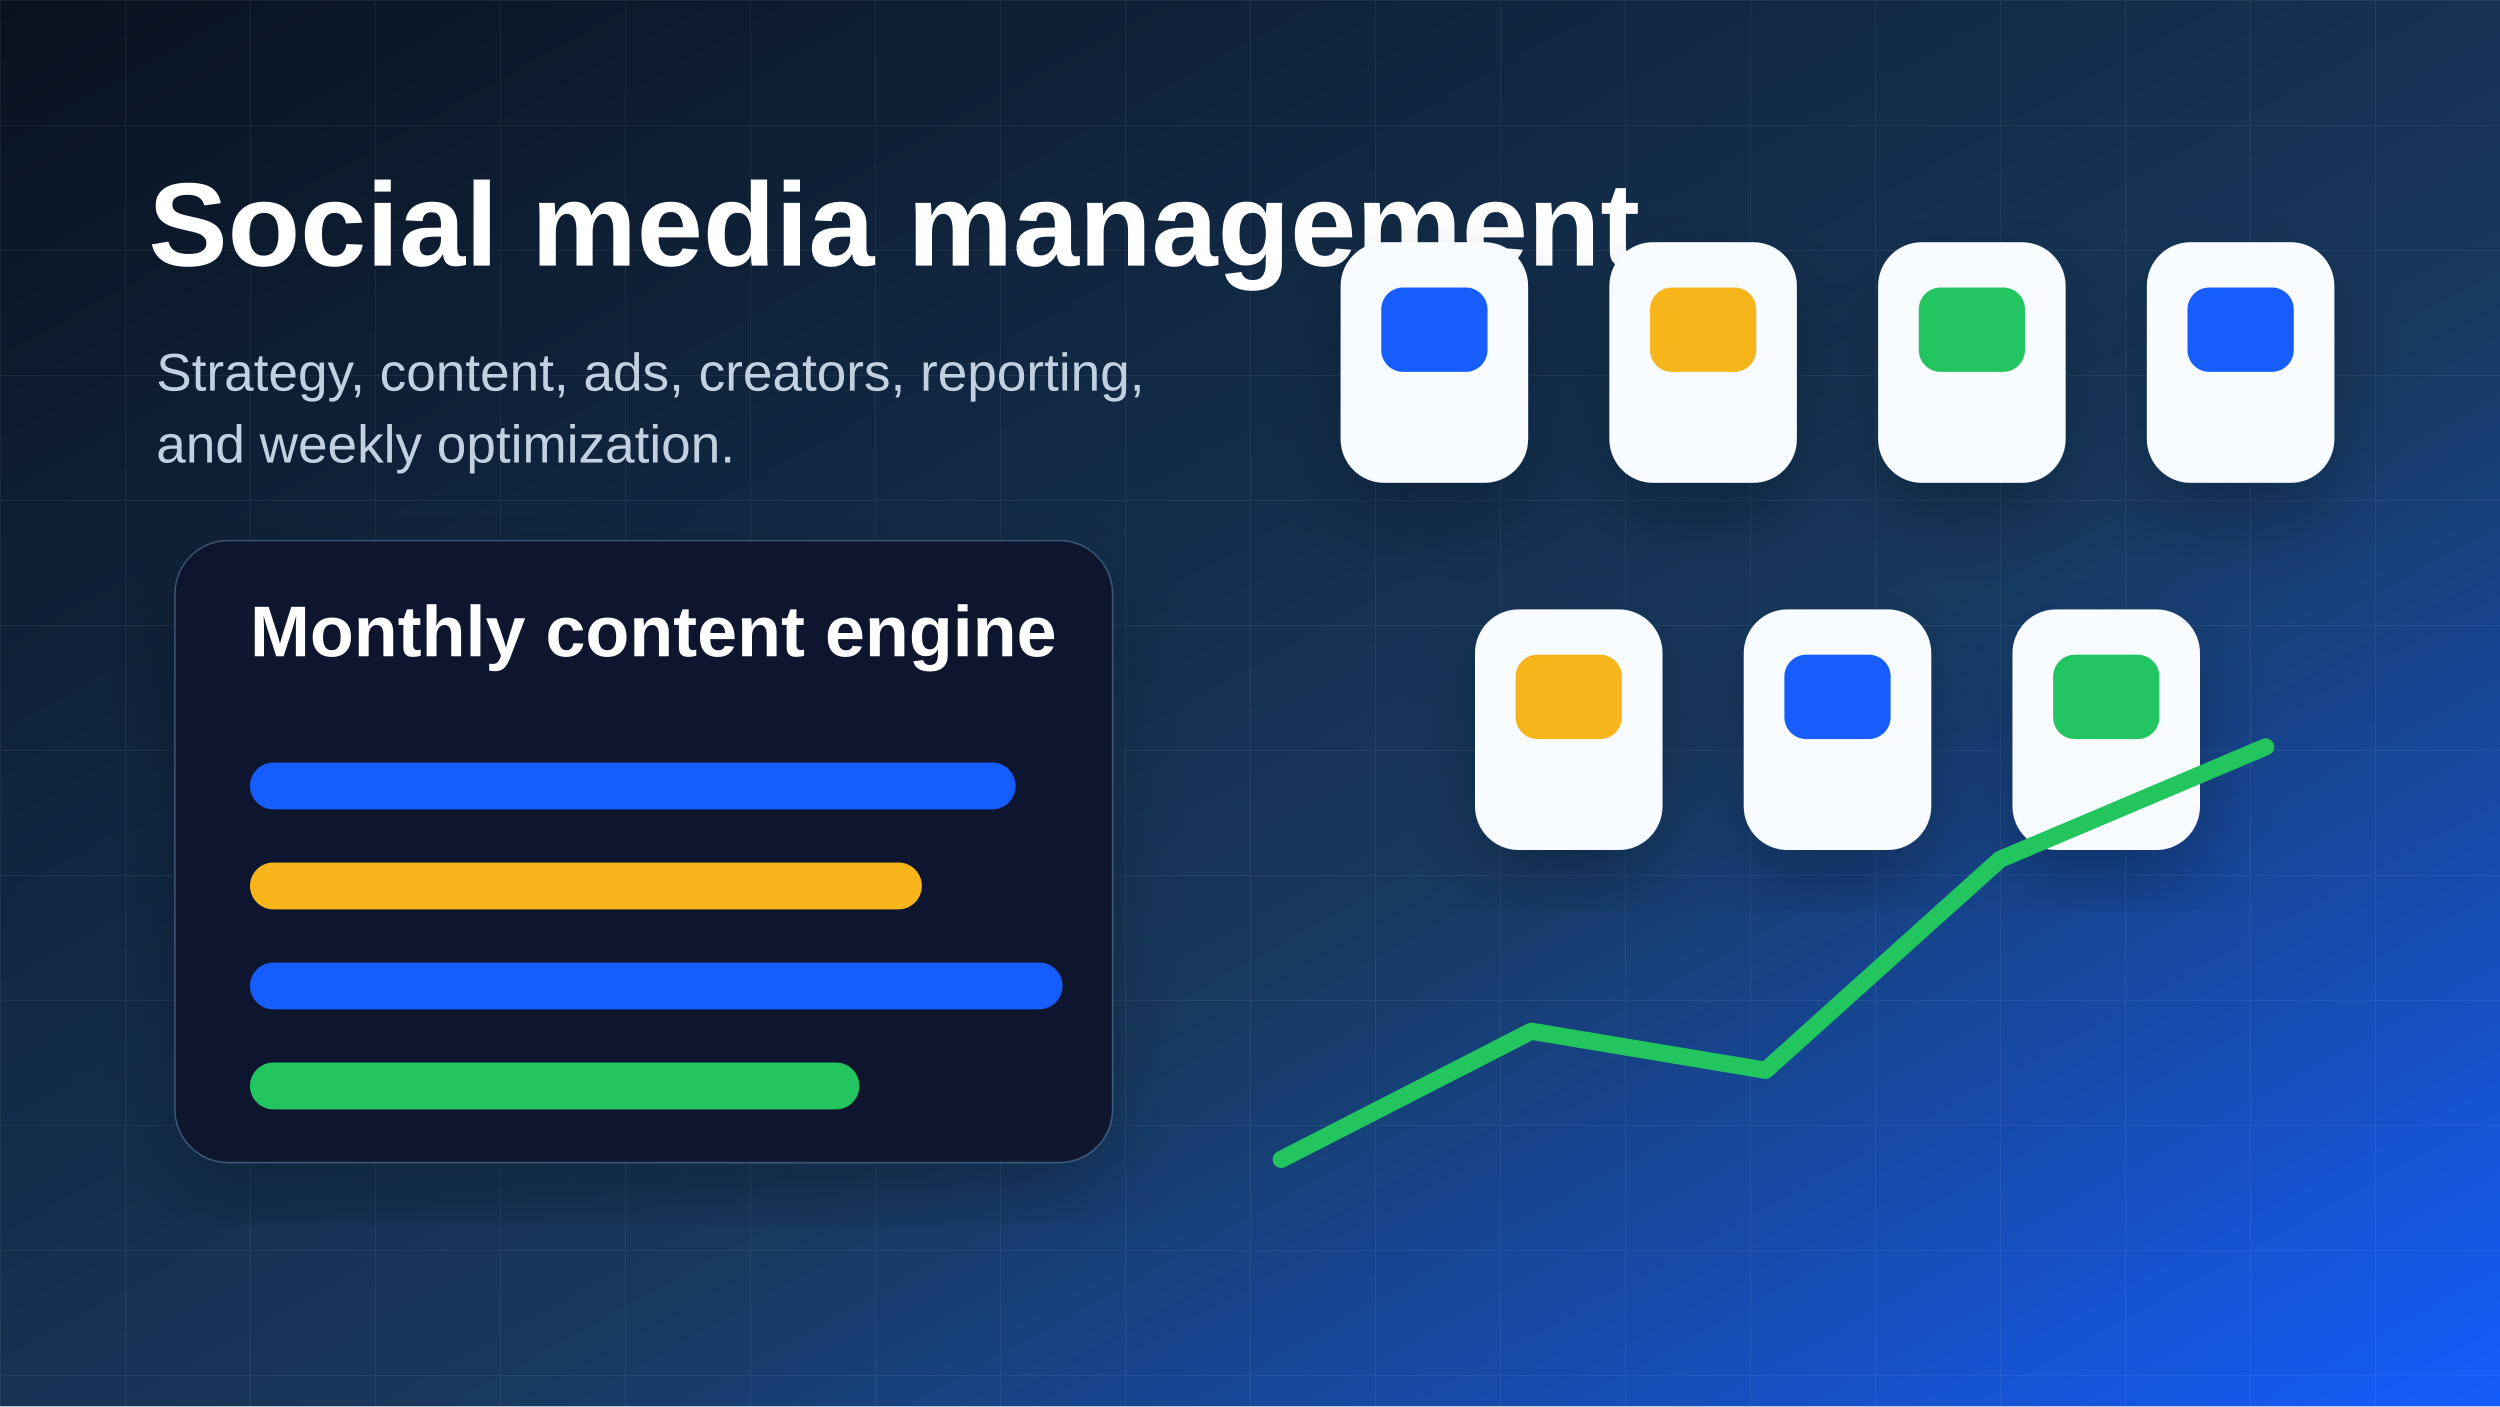
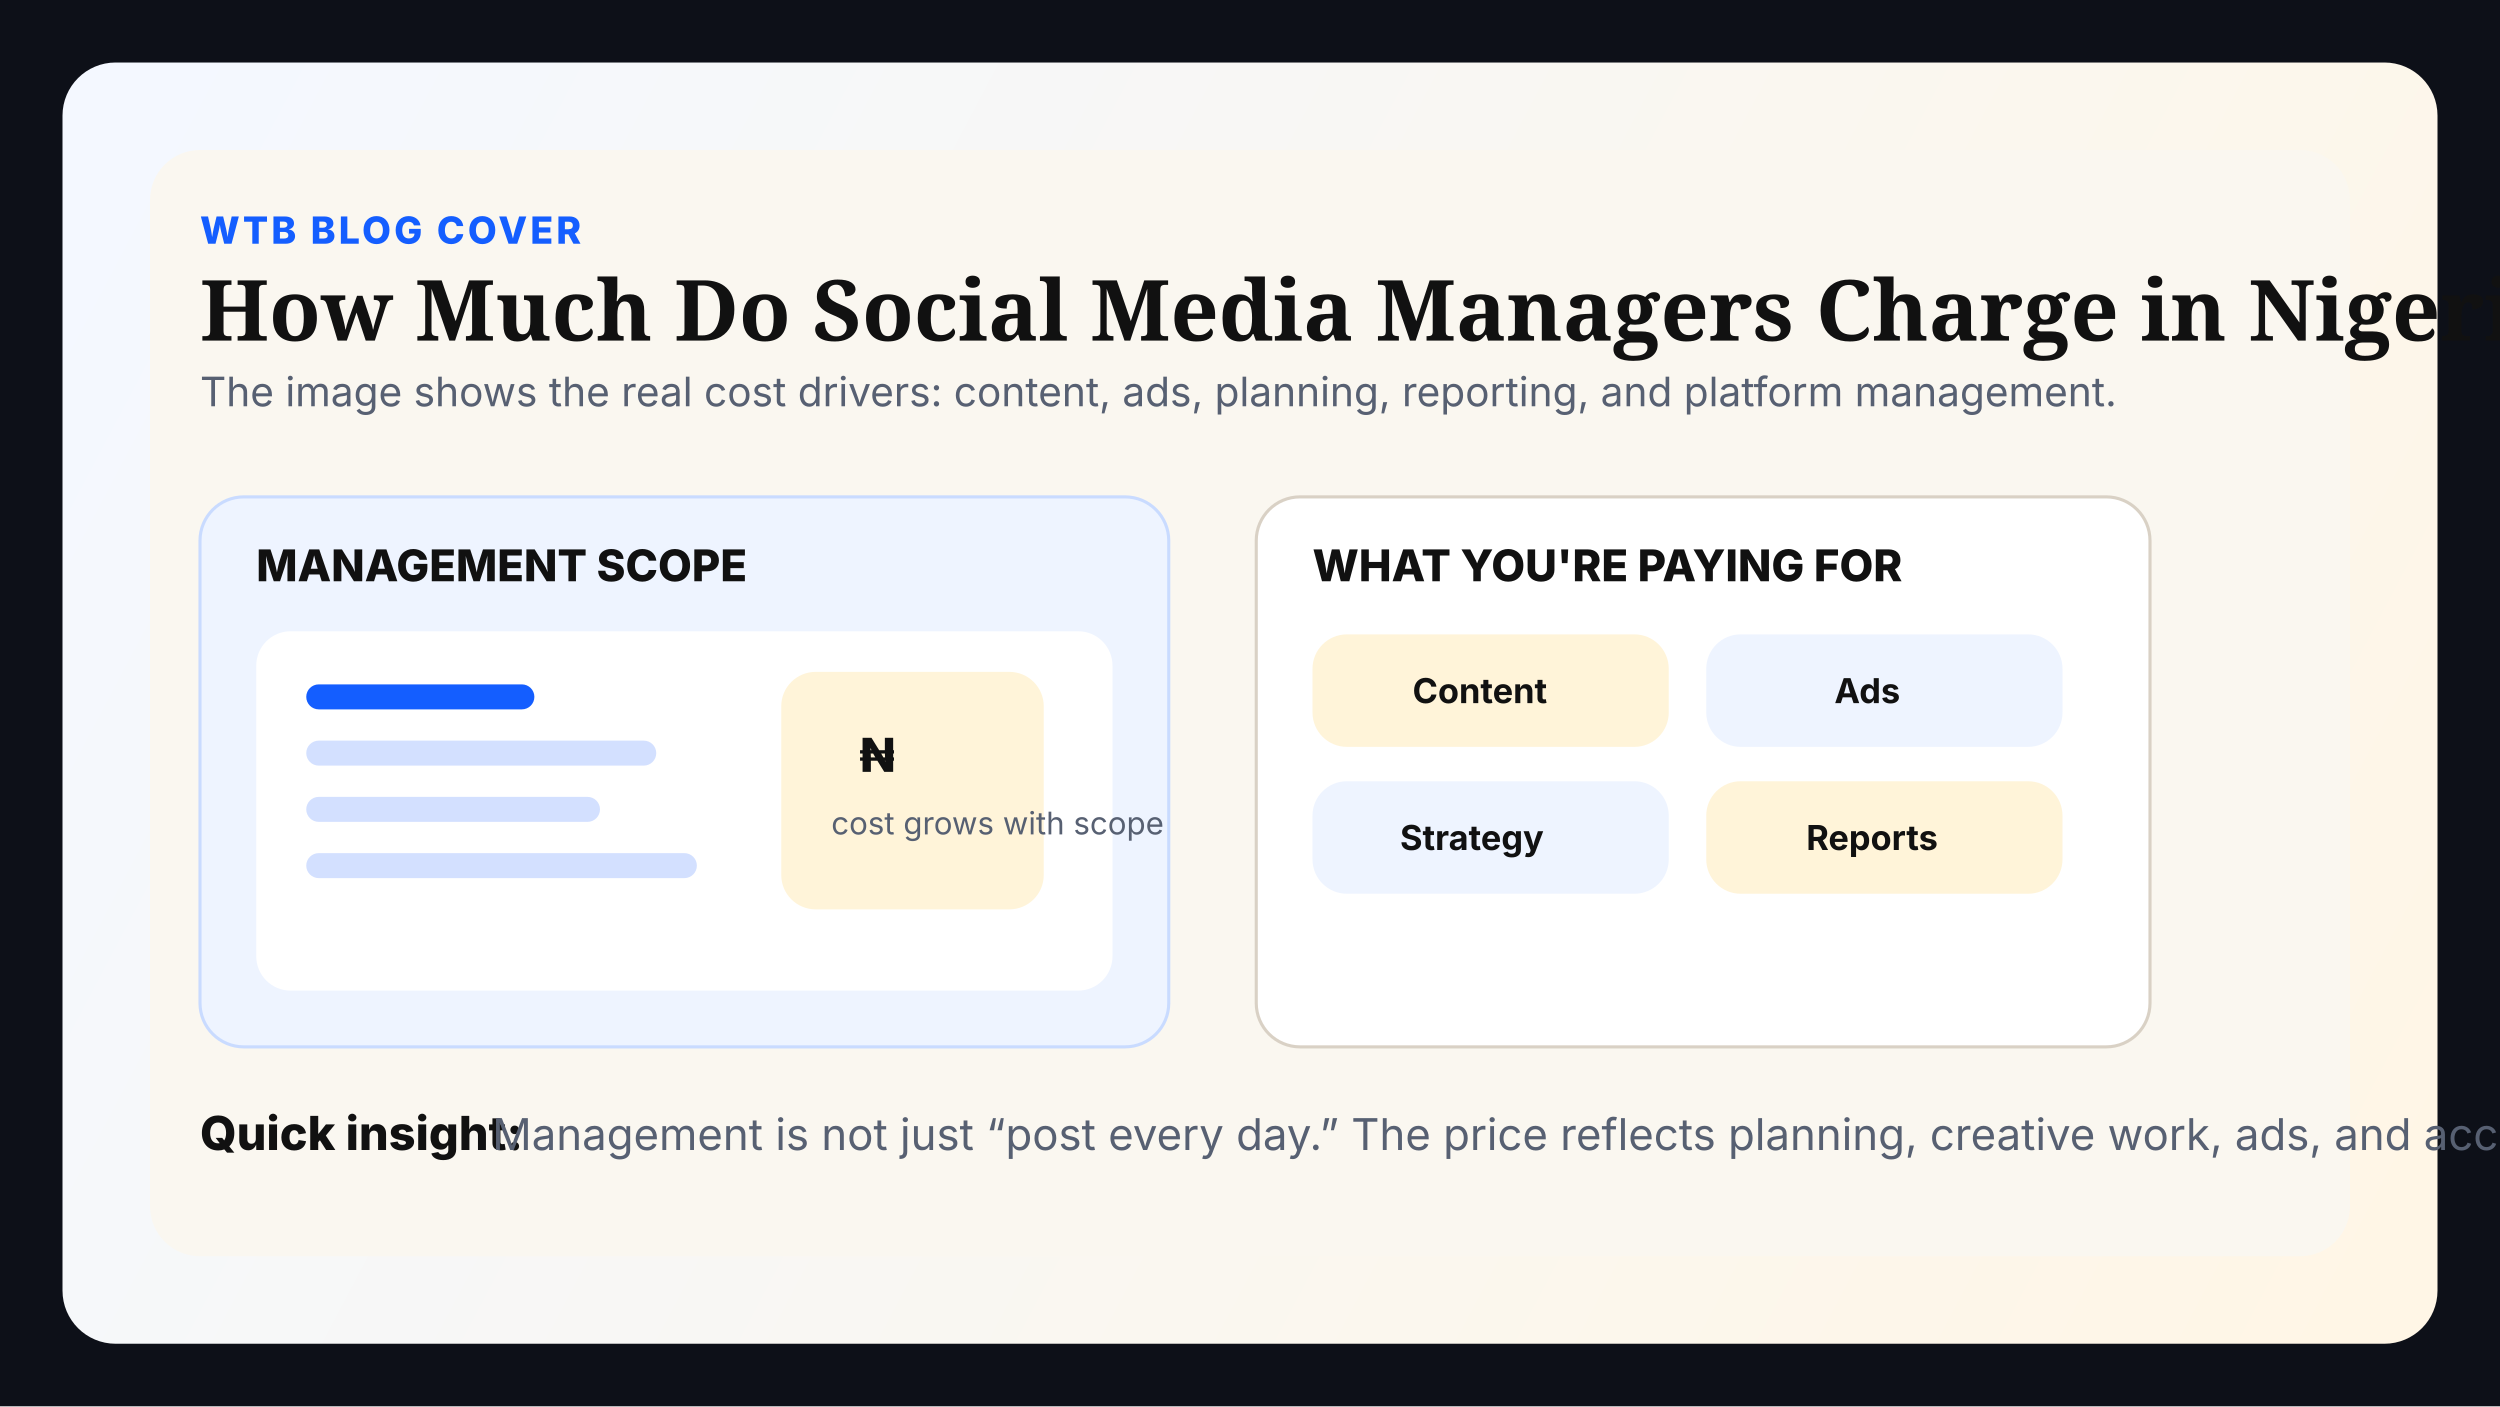
- <svg xmlns="http://www.w3.org/2000/svg" viewBox="0 0 1600 900" role="img" aria-labelledby="title desc">
+ <svg xmlns="http://www.w3.org/2000/svg" width="1600" height="900" viewBox="0 0 1600 900" fill="none">
+   <rect width="1600" height="900" fill="#0D1018" />
+   <rect x="40" y="40" width="1520" height="820" rx="34" fill="url(#bg)" />
+   <rect x="96" y="96" width="1408" height="708" rx="32" fill="#FAF7F0" />
+   <text x="128" y="156" fill="#145EFF" font-family="Inter, Arial, sans-serif" font-size="24" font-weight="800" letter-spacing="2">WTB BLOG COVER</text>
+   <text x="128" y="218" fill="#111111" font-family="Georgia, serif" font-size="54" font-weight="700">How Much Do Social Media Managers Charge in Nigeria?</text>
+   <text x="128" y="260" fill="#576072" font-family="Inter, Arial, sans-serif" font-size="26">The image shows the real cost drivers: content, ads, planning, reporting, and platform management.</text>
+   <rect x="128" y="318" width="620" height="352" rx="28" fill="#EEF4FF" stroke="#C9DBFF" stroke-width="2" />
+   <text x="164" y="372" fill="#111111" font-family="Inter, Arial, sans-serif" font-size="28" font-weight="800">MANAGEMENT SCOPE</text>
+   <rect x="164" y="404" width="548" height="230" rx="22" fill="#FFFFFF" />
+   <rect x="196" y="438" width="146" height="16" rx="8" fill="#145EFF" />
+   <rect x="196" y="474" width="224" height="16" rx="8" fill="#D3E0FF" />
+   <rect x="196" y="510" width="188" height="16" rx="8" fill="#D3E0FF" />
+   <rect x="196" y="546" width="250" height="16" rx="8" fill="#D3E0FF" />
+   <rect x="500" y="430" width="168" height="152" rx="22" fill="#FFF4D9" />
+   <text x="550" y="494" fill="#111111" font-family="Inter, Arial, sans-serif" font-size="30" font-weight="800">₦</text>
+   <text x="532" y="534" fill="#576072" font-family="Inter, Arial, sans-serif" font-size="20">cost grows with scope</text>
+   <rect x="804" y="318" width="572" height="352" rx="28" fill="#FFFFFF" stroke="#D9D1C5" stroke-width="2" />
+   <text x="840" y="372" fill="#111111" font-family="Inter, Arial, sans-serif" font-size="28" font-weight="800">WHAT YOU'RE PAYING FOR</text>
+   <rect x="840" y="406" width="228" height="72" rx="22" fill="#FFF4D9" />
+   <text x="904" y="450" fill="#111111" font-family="Inter, Arial, sans-serif" font-size="22" font-weight="700">Content</text>
+   <rect x="1092" y="406" width="228" height="72" rx="22" fill="#EEF4FF" />
+   <text x="1174" y="450" fill="#111111" font-family="Inter, Arial, sans-serif" font-size="22" font-weight="700">Ads</text>
+   <rect x="840" y="500" width="228" height="72" rx="22" fill="#EEF4FF" />
+   <text x="896" y="544" fill="#111111" font-family="Inter, Arial, sans-serif" font-size="22" font-weight="700">Strategy</text>
+   <rect x="1092" y="500" width="228" height="72" rx="22" fill="#FFF4D9" />
+   <text x="1156" y="544" fill="#111111" font-family="Inter, Arial, sans-serif" font-size="22" font-weight="700">Reports</text>
+   <text x="128" y="736" fill="#111111" font-family="Inter, Arial, sans-serif" font-size="30" font-weight="800">Quick insight:</text>
+   <text x="315" y="736" fill="#576072" font-family="Inter, Arial, sans-serif" font-size="28">Management is not just “post every day.” The price reflects planning, creative work, ads, and accountability.</text>
  <defs>
-     <linearGradient id="bg" x1="0" x2="1" y1="0" y2="1">
-       <stop offset="0" stop-color="#09111f" />
-       <stop offset=".6" stop-color="#17395d" />
-       <stop offset="1" stop-color="#155dfc" />
+     <linearGradient id="bg" x1="84" y1="84" x2="1518" y2="842" gradientUnits="userSpaceOnUse">
+       <stop stop-color="#F4F8FF" />
+       <stop offset="0.58" stop-color="#FAF7F0" />
+       <stop offset="1" stop-color="#FFF6E6" />
    </linearGradient>
-     <pattern id="grid" width="80" height="80" patternUnits="userSpaceOnUse">
-       <path d="M80 0H0v80" fill="none" stroke="#fff" stroke-opacity=".08" />
-     </pattern>
-     <filter id="shadow">
-       <feDropShadow dx="0" dy="22" stdDeviation="24" flood-color="#000" flood-opacity=".25" />
-     </filter>
  </defs>
-   <rect width="1600" height="900" fill="url(#bg)" />
-   <rect width="1600" height="900" fill="url(#grid)" />
-   <text x="95" y="170" fill="#fff" font-family="Arial, sans-serif" font-size="76" font-weight="800">Social media management</text>
-   <text x="100" y="250" fill="#c2d1e2" font-family="Arial, sans-serif" font-size="34">Strategy, content, ads, creators, reporting,</text>
-   <text x="100" y="296" fill="#c2d1e2" font-family="Arial, sans-serif" font-size="34">and weekly optimization.</text>
-   <rect x="112" y="346" width="600" height="398" rx="34" fill="#08182e" stroke="#6a84a8" stroke-opacity=".5" filter="url(#shadow)" />
-   <text x="160" y="420" fill="#fff" font-family="Arial, sans-serif" font-size="46" font-weight="800">Monthly content engine</text>
-   <g>
-     <rect x="160" y="488" width="490" height="30" rx="15" fill="#155dfc" />
-     <rect x="160" y="552" width="430" height="30" rx="15" fill="#f7b51b" />
-     <rect x="160" y="616" width="520" height="30" rx="15" fill="#155dfc" />
-     <rect x="160" y="680" width="390" height="30" rx="15" fill="#22c55e" />
-   </g>
-   <g filter="url(#shadow)">
-     <rect x="858" y="155" width="120" height="154" rx="28" fill="#f8fbff" />
-     <rect x="884" y="184" width="68" height="54" rx="14" fill="#155dfc" />
-     <rect x="1030" y="155" width="120" height="154" rx="28" fill="#f8fbff" />
-     <rect x="1056" y="184" width="68" height="54" rx="14" fill="#f7b51b" />
-     <rect x="1202" y="155" width="120" height="154" rx="28" fill="#f8fbff" />
-     <rect x="1228" y="184" width="68" height="54" rx="14" fill="#22c55e" />
-     <rect x="1374" y="155" width="120" height="154" rx="28" fill="#f8fbff" />
-     <rect x="1400" y="184" width="68" height="54" rx="14" fill="#155dfc" />
-     <rect x="944" y="390" width="120" height="154" rx="28" fill="#f8fbff" />
-     <rect x="970" y="419" width="68" height="54" rx="14" fill="#f7b51b" />
-     <rect x="1116" y="390" width="120" height="154" rx="28" fill="#f8fbff" />
-     <rect x="1142" y="419" width="68" height="54" rx="14" fill="#155dfc" />
-     <rect x="1288" y="390" width="120" height="154" rx="28" fill="#f8fbff" />
-     <rect x="1314" y="419" width="68" height="54" rx="14" fill="#22c55e" />
-   </g>
-   <polyline points="820,742 980,660 1130,685 1280,550 1450,478" fill="none" stroke="#22c55e" stroke-width="11" stroke-linecap="round" stroke-linejoin="round" />
</svg>
